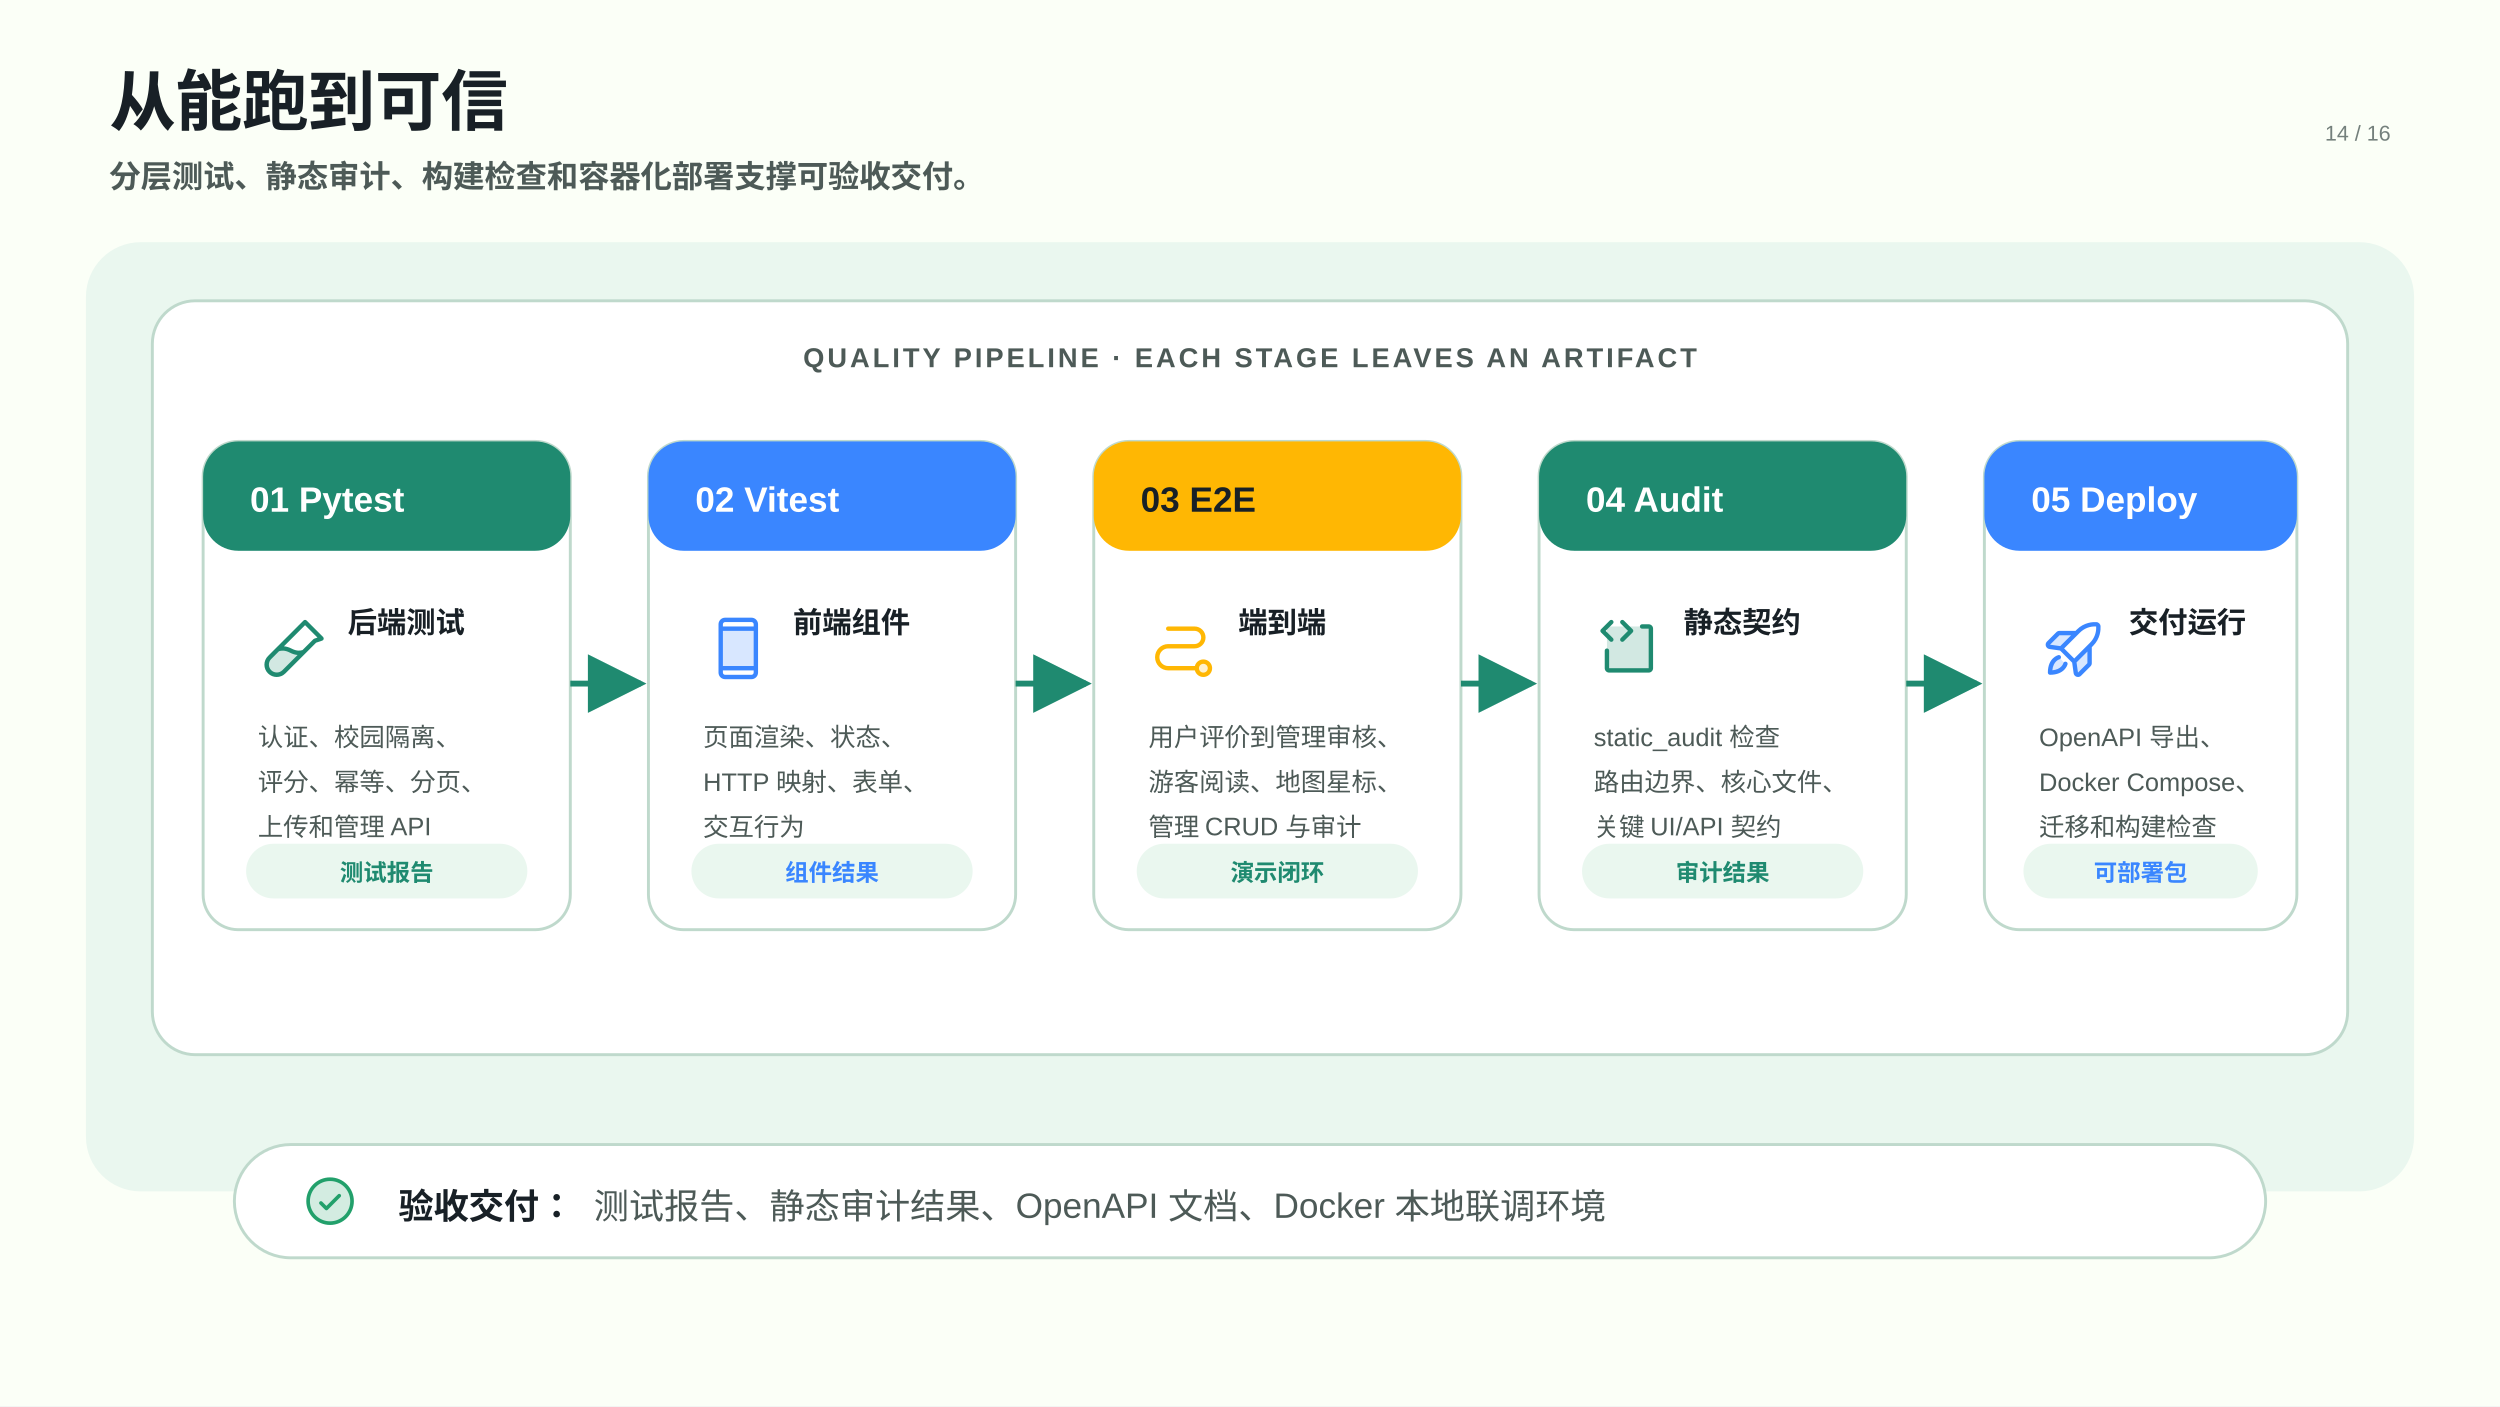
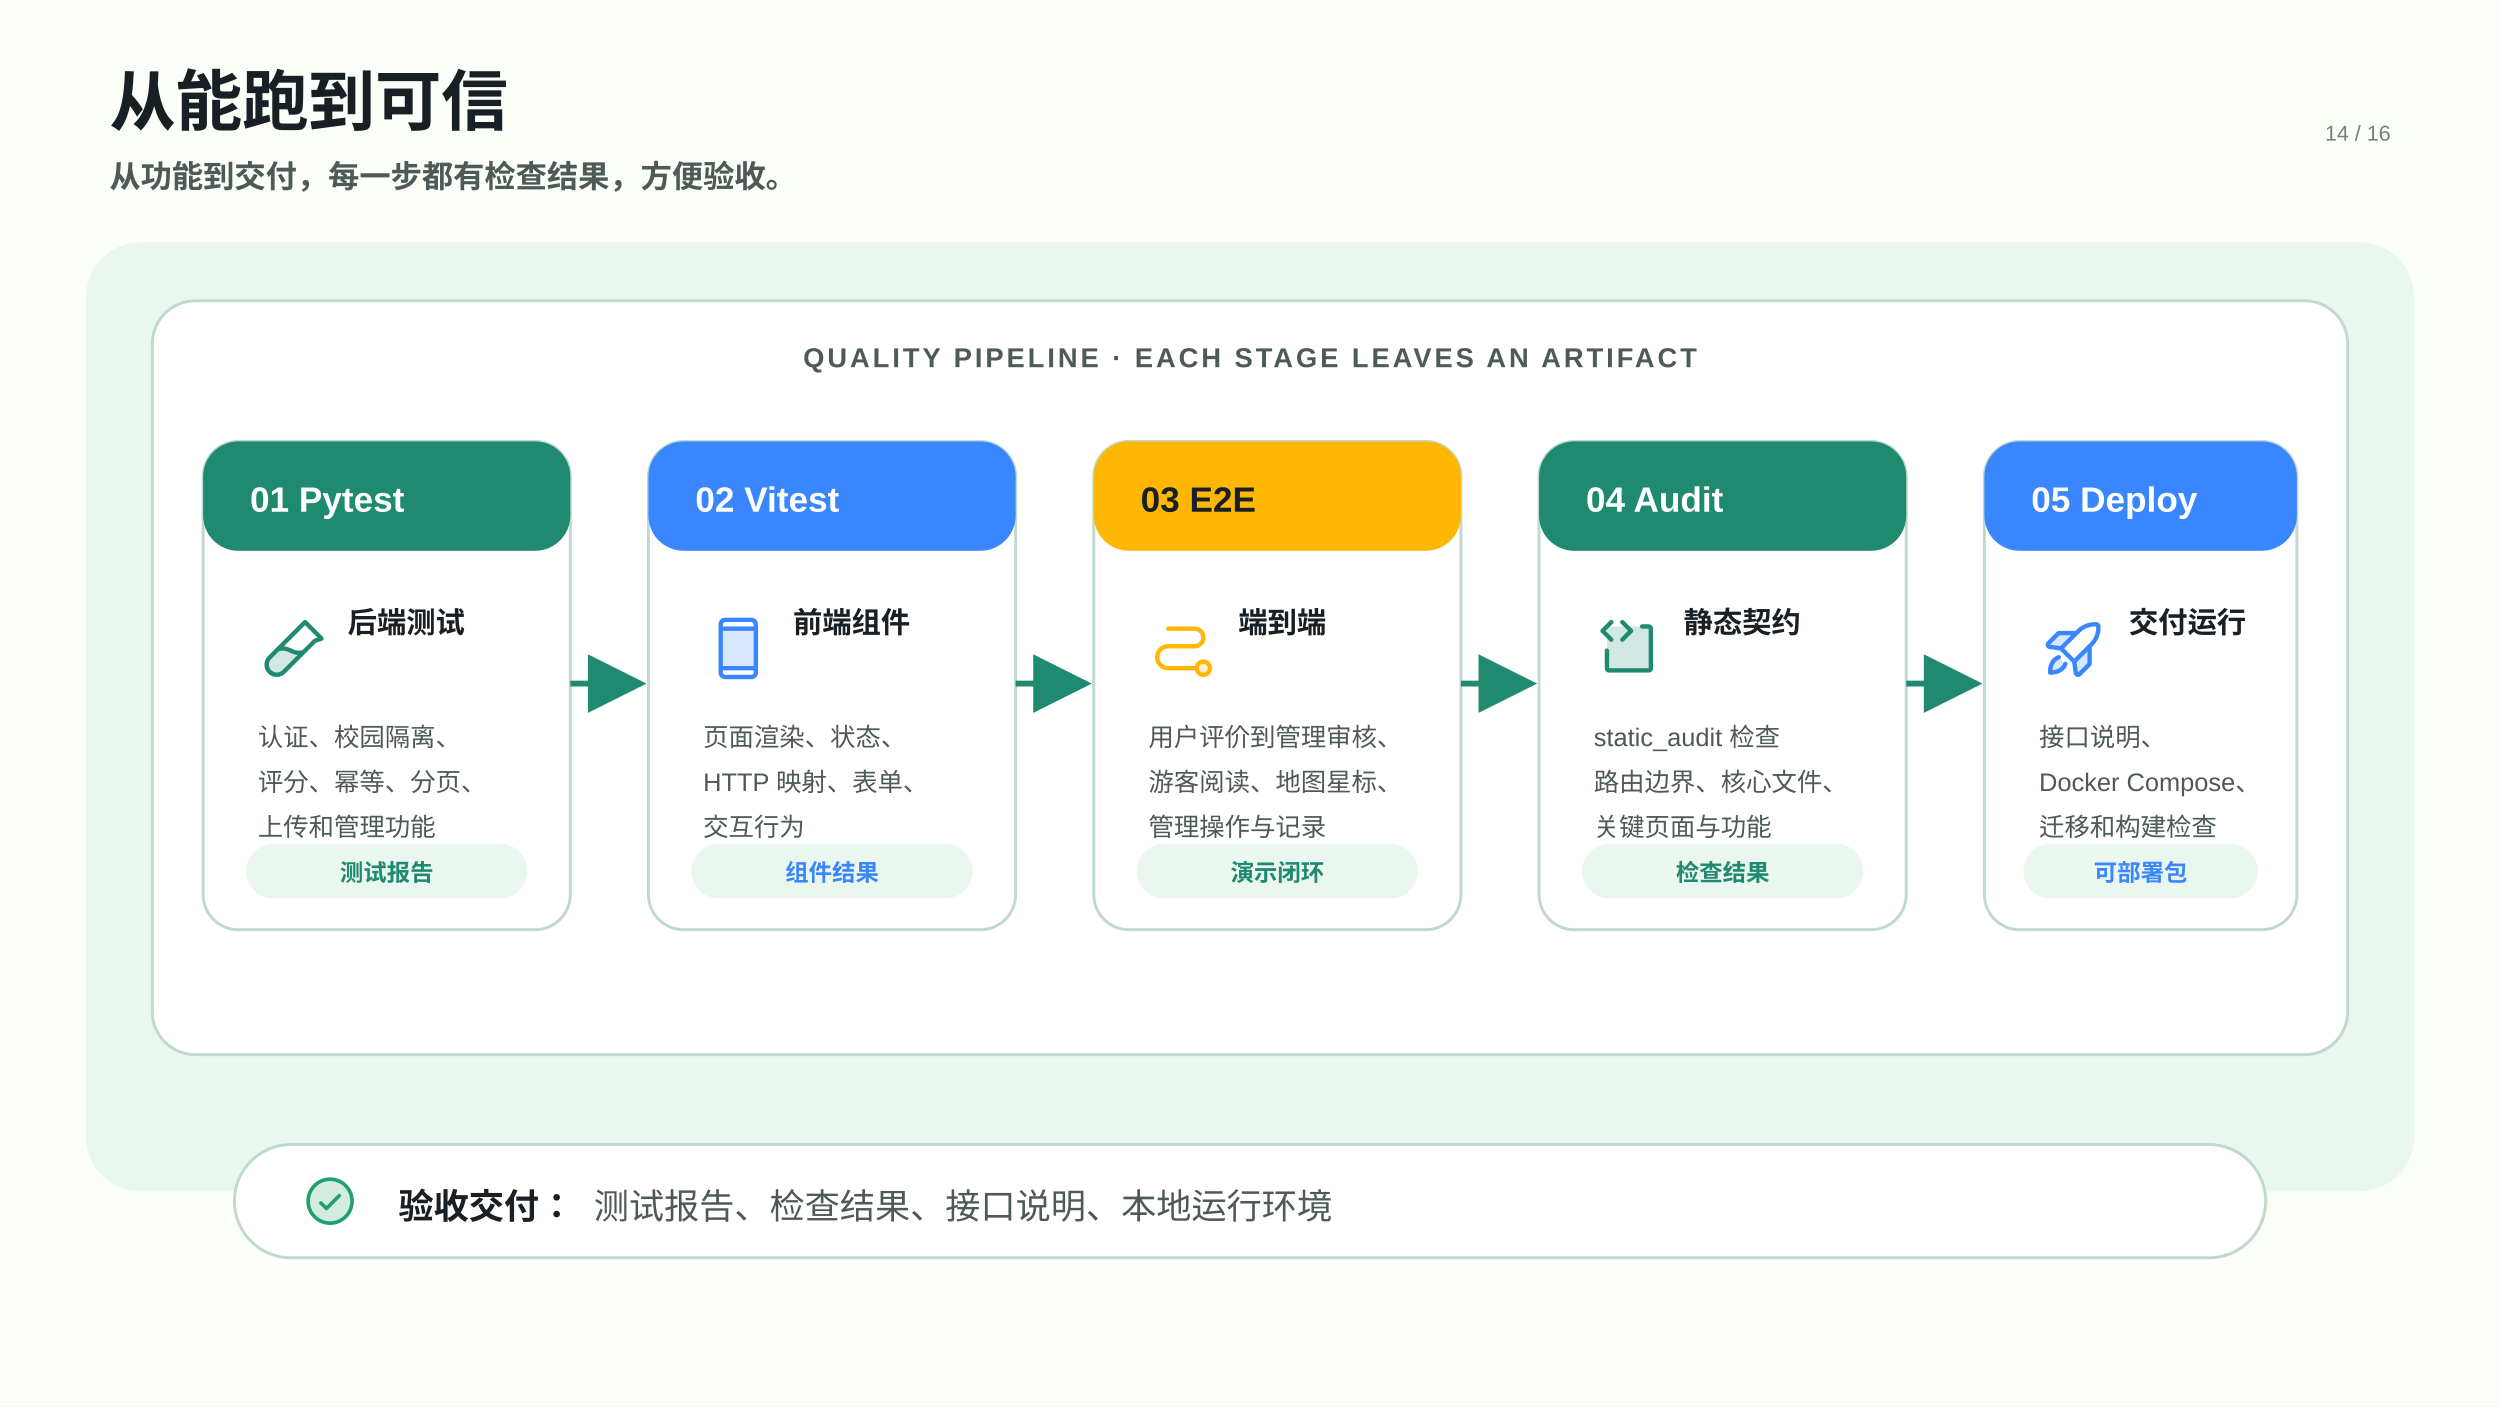
<svg xmlns="http://www.w3.org/2000/svg" viewBox="0 0 1280 720" width="1280" height="720">
  <defs>
    <marker id="arrowPrimary" markerWidth="10" markerHeight="10" refX="9" refY="5" orient="auto" markerUnits="strokeWidth">
      <path d="M0,0 L10,5 L0,10 Z" fill="#1F8A70" />
    </marker>
  </defs>
  <g id="background">
    <rect x="0" y="0" width="1280" height="720" fill="#FBFFF7" />
    <path fill="#EAF7EF" d="M72,124 H1208 A28,28 0 0 1 1236,152 V582 A28,28 0 0 1 1208,610 H72 A28,28 0 0 1 44,582 V152 A28,28 0 0 1 72,124 Z" />
  </g>
  <g id="header">
    <text x="56" y="64" font-family="'Trebuchet MS', 'Microsoft YaHei', 'PingFang SC', sans-serif" font-size="34" font-weight="800" fill="#182026">从能跑到可信</text>
-     <text x="56" y="96" font-family="'Microsoft YaHei', 'PingFang SC', Arial, sans-serif" font-size="16" font-weight="700" fill="#4D5A57">分层测试、静态审计、构建检查和容器化部署支撑可验收交付。</text>
+     <text x="56" y="96" font-family="'Microsoft YaHei', 'PingFang SC', Arial, sans-serif" font-size="16" font-weight="700" fill="#4D5A57">从功能到交付，每一步都有检查结果，方便验收。</text>
    <text x="1224" y="72" text-anchor="end" font-family="'Microsoft YaHei', 'PingFang SC', Arial, sans-serif" font-size="11" fill="#74807C">14 / 16</text>
  </g>
  <g id="pipeline-frame">
    <path fill="#FFFFFF" stroke="#BFD9CC" stroke-width="1.5" d="M100,154 H1180 A22,22 0 0 1 1202,176 V518 A22,22 0 0 1 1180,540 H100 A22,22 0 0 1 78,518 V176 A22,22 0 0 1 100,154 Z" />
    <text x="640" y="188" text-anchor="middle" font-family="'Microsoft YaHei', 'PingFang SC', Arial, sans-serif" font-size="14" font-weight="800" fill="#4D5A57" letter-spacing="1.5">QUALITY PIPELINE · EACH STAGE LEAVES AN ARTIFACT</text>
  </g>
  <g id="stage-backend">
    <path fill="#FFFFFF" stroke="#BFD9CC" stroke-width="1.5" d="M122,226 H274 A18,18 0 0 1 292,244 V458 A18,18 0 0 1 274,476 H122 A18,18 0 0 1 104,458 V244 A18,18 0 0 1 122,226 Z" />
    <path fill="#1F8A70" d="M122,226 H274 A18,18 0 0 1 292,244 V264 A18,18 0 0 1 274,282 H122 A18,18 0 0 1 104,264 V244 A18,18 0 0 1 122,226 Z" />
    <text x="128" y="262" font-family="'Microsoft YaHei', 'PingFang SC', Arial, sans-serif" font-size="18" font-weight="800" fill="#FFFFFF">01 Pytest</text>
    <g transform="translate(132, 314) scale(0.140625)" fill="#1F8A70">
      <path d="M167.18,140.82,94.77,213.23a36.77,36.77,0,0,1-52,0h0a36.77,36.77,0,0,1,0-52l30-30c9.37-3.65,25.78-6.36,47.18,4.82S157.81,144.47,167.18,140.82Z" opacity="0.2" />
      <path d="M237.66,86.34l-60-60a8,8,0,0,0-11.32,0L37.11,155.57a44.77,44.77,0,0,0,63.32,63.32L212.32,107l22.21-7.4a8,8,0,0,0,3.13-13.25ZM89.11,207.57a28.77,28.77,0,0,1-40.68-40.68l28.8-28.8c8.47-2.9,21.75-4,39.07,5,10.6,5.54,20.18,8,28.56,8.73ZM205.47,92.41a8,8,0,0,0-3.13,1.93l-39.57,39.57c-8.47,2.9-21.75,4-39.07-5-10.6-5.54-20.18-8-28.56-8.73L172,43.31,217.19,88.5Z" />
    </g>
    <text x="178" y="324" font-family="'Microsoft YaHei', 'PingFang SC', Arial, sans-serif" font-size="15" font-weight="800" fill="#182026">后端测试</text>
-     <text font-family="'Microsoft YaHei', 'PingFang SC', Arial, sans-serif" font-size="13" fill="#4D5A57" x="132" y="382">认证、校园隔离、</text>
-     <text font-family="'Microsoft YaHei', 'PingFang SC', Arial, sans-serif" font-size="13" fill="#4D5A57" x="132" y="405">评分、幂等、分页、</text>
-     <text font-family="'Microsoft YaHei', 'PingFang SC', Arial, sans-serif" font-size="13" fill="#4D5A57" x="132" y="428">上传和管理 API</text>
+     <text fill="#4D5A57" font-size="13" font-family="'Microsoft YaHei', 'PingFang SC', Arial, sans-serif" x="132" y="382">认证、校园隔离、</text>
+     <text fill="#4D5A57" font-size="13" font-family="'Microsoft YaHei', 'PingFang SC', Arial, sans-serif" x="132" y="405">评分、幂等、分页、</text>
+     <text fill="#4D5A57" font-size="13" font-family="'Microsoft YaHei', 'PingFang SC', Arial, sans-serif" x="132" y="428">上传和管理功能</text>
    <path fill="#EAF7EF" d="M140,432 H256 A14,14 0 0 1 270,446 V446 A14,14 0 0 1 256,460 H140 A14,14 0 0 1 126,446 V446 A14,14 0 0 1 140,432 Z" />
    <text x="198" y="451" text-anchor="middle" font-family="'Microsoft YaHei', 'PingFang SC', Arial, sans-serif" font-size="12" font-weight="800" fill="#1F8A70">测试报告</text>
  </g>
  <g id="stage-frontend">
    <path fill="#FFFFFF" stroke="#BFD9CC" stroke-width="1.5" d="M350,226 H502 A18,18 0 0 1 520,244 V458 A18,18 0 0 1 502,476 H350 A18,18 0 0 1 332,458 V244 A18,18 0 0 1 350,226 Z" />
    <path fill="#3A86FF" d="M350,226 H502 A18,18 0 0 1 520,244 V264 A18,18 0 0 1 502,282 H350 A18,18 0 0 1 332,264 V244 A18,18 0 0 1 350,226 Z" />
    <text x="356" y="262" font-family="'Microsoft YaHei', 'PingFang SC', Arial, sans-serif" font-size="18" font-weight="800" fill="#FFFFFF">02 Vitest</text>
    <g transform="translate(360, 314) scale(0.140625)" fill="#3A86FF">
      <path d="M192,56V200H64V56Z" opacity="0.2" />
      <path d="M176,16H80A24,24,0,0,0,56,40V216a24,24,0,0,0,24,24h96a24,24,0,0,0,24-24V40A24,24,0,0,0,176,16ZM72,64H184V192H72Zm8-32h96a8,8,0,0,1,8,8v8H72V40A8,8,0,0,1,80,32Zm96,192H80a8,8,0,0,1-8-8v-8H184v8A8,8,0,0,1,176,224Z" />
    </g>
    <text x="406" y="324" font-family="'Microsoft YaHei', 'PingFang SC', Arial, sans-serif" font-size="15" font-weight="800" fill="#182026">前端组件</text>
-     <text font-family="'Microsoft YaHei', 'PingFang SC', Arial, sans-serif" font-size="13" fill="#4D5A57" x="360" y="382">页面渲染、状态、</text>
-     <text font-family="'Microsoft YaHei', 'PingFang SC', Arial, sans-serif" font-size="13" fill="#4D5A57" x="360" y="405">HTTP 映射、表单、</text>
-     <text font-family="'Microsoft YaHei', 'PingFang SC', Arial, sans-serif" font-size="13" fill="#4D5A57" x="360" y="428">交互行为</text>
+     <text fill="#4D5A57" font-size="13" font-family="'Microsoft YaHei', 'PingFang SC', Arial, sans-serif" x="360" y="382">页面渲染、状态、</text>
+     <text fill="#4D5A57" font-size="13" font-family="'Microsoft YaHei', 'PingFang SC', Arial, sans-serif" x="360" y="405">HTTP 映射、表单、</text>
+     <text fill="#4D5A57" font-size="13" font-family="'Microsoft YaHei', 'PingFang SC', Arial, sans-serif" x="360" y="428">交互行为</text>
    <path fill="#EAF7EF" d="M368,432 H484 A14,14 0 0 1 498,446 V446 A14,14 0 0 1 484,460 H368 A14,14 0 0 1 354,446 V446 A14,14 0 0 1 368,432 Z" />
    <text x="426" y="451" text-anchor="middle" font-family="'Microsoft YaHei', 'PingFang SC', Arial, sans-serif" font-size="12" font-weight="800" fill="#3A86FF">组件结果</text>
  </g>
  <g id="stage-e2e">
    <path fill="#FFFFFF" stroke="#BFD9CC" stroke-width="1.5" d="M578,226 H730 A18,18 0 0 1 748,244 V458 A18,18 0 0 1 730,476 H578 A18,18 0 0 1 560,458 V244 A18,18 0 0 1 578,226 Z" />
    <path fill="#FFB703" d="M578,226 H730 A18,18 0 0 1 748,244 V264 A18,18 0 0 1 730,282 H578 A18,18 0 0 1 560,264 V244 A18,18 0 0 1 578,226 Z" />
    <text x="584" y="262" font-family="'Microsoft YaHei', 'PingFang SC', Arial, sans-serif" font-size="18" font-weight="800" fill="#182026">03 E2E</text>
    <g transform="translate(588, 314) scale(0.140625)" fill="#FFB703">
      <path d="M224,200a24,24,0,1,1-24-24A24,24,0,0,1,224,200Z" opacity="0.2" />
      <path d="M200,168a32.06,32.06,0,0,0-31,24H72a32,32,0,0,1,0-64h96a40,40,0,0,0,0-80H72a8,8,0,0,0,0,16h96a24,24,0,0,1,0,48H72a48,48,0,0,0,0,96h97a32,32,0,1,0,31-40Zm0,48a16,16,0,1,1,16-16A16,16,0,0,1,200,216Z" />
    </g>
    <text x="634" y="324" font-family="'Microsoft YaHei', 'PingFang SC', Arial, sans-serif" font-size="15" font-weight="800" fill="#182026">端到端</text>
-     <text font-family="'Microsoft YaHei', 'PingFang SC', Arial, sans-serif" font-size="13" fill="#4D5A57" x="588" y="382">用户评价到管理审核、</text>
-     <text font-family="'Microsoft YaHei', 'PingFang SC', Arial, sans-serif" font-size="13" fill="#4D5A57" x="588" y="405">游客阅读、地图星标、</text>
-     <text font-family="'Microsoft YaHei', 'PingFang SC', Arial, sans-serif" font-size="13" fill="#4D5A57" x="588" y="428">管理 CRUD 与审计</text>
+     <text fill="#4D5A57" font-size="13" font-family="'Microsoft YaHei', 'PingFang SC', Arial, sans-serif" x="588" y="382">用户评价到管理审核、</text>
+     <text fill="#4D5A57" font-size="13" font-family="'Microsoft YaHei', 'PingFang SC', Arial, sans-serif" x="588" y="405">游客阅读、地图星标、</text>
+     <text fill="#4D5A57" font-size="13" font-family="'Microsoft YaHei', 'PingFang SC', Arial, sans-serif" x="588" y="428">管理操作与记录</text>
    <path fill="#EAF7EF" d="M596,432 H712 A14,14 0 0 1 726,446 V446 A14,14 0 0 1 712,460 H596 A14,14 0 0 1 582,446 V446 A14,14 0 0 1 596,432 Z" />
    <text x="654" y="451" text-anchor="middle" font-family="'Microsoft YaHei', 'PingFang SC', Arial, sans-serif" font-size="12" font-weight="800" fill="#1F8A70">演示闭环</text>
  </g>
  <g id="stage-contract">
    <path fill="#FFFFFF" stroke="#BFD9CC" stroke-width="1.5" d="M806,226 H958 A18,18 0 0 1 976,244 V458 A18,18 0 0 1 958,476 H806 A18,18 0 0 1 788,458 V244 A18,18 0 0 1 806,226 Z" />
    <path fill="#1F8A70" d="M806,226 H958 A18,18 0 0 1 976,244 V264 A18,18 0 0 1 958,282 H806 A18,18 0 0 1 788,264 V244 A18,18 0 0 1 806,226 Z" />
    <text x="812" y="262" font-family="'Microsoft YaHei', 'PingFang SC', Arial, sans-serif" font-size="18" font-weight="800" fill="#FFFFFF">04 Audit</text>
    <g transform="translate(816, 314) scale(0.140625)" fill="#1F8A70">
      <path d="M208,56V200a8,8,0,0,1-8,8H56a8,8,0,0,1-8-8V56a8,8,0,0,1,8-8H200A8,8,0,0,1,208,56Z" opacity="0.2" />
      <path d="M58.34,101.66l-32-32a8,8,0,0,1,0-11.32l32-32A8,8,0,0,1,69.66,37.66L43.31,64,69.66,90.34a8,8,0,0,1-11.32,11.32Zm40,0a8,8,0,0,0,11.32,0l32-32a8,8,0,0,0,0-11.32l-32-32A8,8,0,0,0,98.34,37.66L124.69,64,98.34,90.34A8,8,0,0,0,98.34,101.66ZM200,40H176a8,8,0,0,0,0,16h24V200H56V136a8,8,0,0,0-16,0v64a16,16,0,0,0,16,16H200a16,16,0,0,0,16-16V56A16,16,0,0,0,200,40Z" />
    </g>
    <text x="862" y="324" font-family="'Microsoft YaHei', 'PingFang SC', Arial, sans-serif" font-size="15" font-weight="800" fill="#182026">静态契约</text>
-     <text font-family="'Microsoft YaHei', 'PingFang SC', Arial, sans-serif" font-size="13" fill="#4D5A57" x="816" y="382">static_audit 检查</text>
-     <text font-family="'Microsoft YaHei', 'PingFang SC', Arial, sans-serif" font-size="13" fill="#4D5A57" x="816" y="405">路由边界、核心文件、</text>
-     <text font-family="'Microsoft YaHei', 'PingFang SC', Arial, sans-serif" font-size="13" fill="#4D5A57" x="816" y="428">关键 UI/API 契约</text>
+     <text fill="#4D5A57" font-size="13" font-family="'Microsoft YaHei', 'PingFang SC', Arial, sans-serif" x="816" y="382">static_audit 检查</text>
+     <text fill="#4D5A57" font-size="13" font-family="'Microsoft YaHei', 'PingFang SC', Arial, sans-serif" x="816" y="405">路由边界、核心文件、</text>
+     <text fill="#4D5A57" font-size="13" font-family="'Microsoft YaHei', 'PingFang SC', Arial, sans-serif" x="816" y="428">关键页面与功能</text>
    <path fill="#EAF7EF" d="M824,432 H940 A14,14 0 0 1 954,446 V446 A14,14 0 0 1 940,460 H824 A14,14 0 0 1 810,446 V446 A14,14 0 0 1 824,432 Z" />
-     <text x="882" y="451" text-anchor="middle" font-family="'Microsoft YaHei', 'PingFang SC', Arial, sans-serif" font-size="12" font-weight="800" fill="#1F8A70">审计结果</text>
+     <text x="882" y="451" text-anchor="middle" font-family="'Microsoft YaHei', 'PingFang SC', Arial, sans-serif" font-size="12" font-weight="800" fill="#1F8A70">检查结果</text>
  </g>
  <g id="stage-deploy">
    <path fill="#FFFFFF" stroke="#BFD9CC" stroke-width="1.5" d="M1034,226 H1158 A18,18 0 0 1 1176,244 V458 A18,18 0 0 1 1158,476 H1034 A18,18 0 0 1 1016,458 V244 A18,18 0 0 1 1034,226 Z" />
    <path fill="#3A86FF" d="M1034,226 H1158 A18,18 0 0 1 1176,244 V264 A18,18 0 0 1 1158,282 H1034 A18,18 0 0 1 1016,264 V244 A18,18 0 0 1 1034,226 Z" />
    <text x="1040" y="262" font-family="'Microsoft YaHei', 'PingFang SC', Arial, sans-serif" font-size="18" font-weight="800" fill="#FFFFFF">05 Deploy</text>
    <g transform="translate(1044, 314) scale(0.140625)" fill="#3A86FF">
      <path d="M72,160l24,24s-8,32-56,32C40,168,72,160,72,160Zm64-88H74.35a8,8,0,0,0-5.65,2.34L34.35,108.69a8,8,0,0,0,4.53,13.57L80,128Zm-8,104,5.74,41.12a8,8,0,0,0,13.57,4.53l34.35-34.35a8,8,0,0,0,2.34-5.65V120Z" opacity="0.2" />
      <path d="M103.77,185.94C103.38,187.49,93.63,224,40,224a8,8,0,0,1-8-8c0-53.63,36.51-63.38,38.06-63.77a8,8,0,0,1,3.88,15.53c-.9.25-22.42,6.54-25.56,39.86C81.7,204.48,88,183,88.26,182a8,8,0,0,1,15.51,4Zm93-67.4L192,123.31v58.33A15.91,15.91,0,0,1,187.32,193L153,227.3A15.91,15.91,0,0,1,141.7,232a16.11,16.11,0,0,1-5.1-.83,15.94,15.94,0,0,1-10.78-12.92l-5.37-38.49L76.24,135.55l-38.47-5.37A16,16,0,0,1,28.7,103L63,68.68A15.91,15.91,0,0,1,74.36,64h58.33l4.77-4.77c26.68-26.67,58.83-27.82,71.41-27.07a16,16,0,0,1,15,15C224.6,59.71,223.45,91.86,196.78,118.54ZM40,114.34l37.15,5.18L116.69,80H74.36ZM91.32,128,128,164.68l57.45-57.45a76.46,76.46,0,0,0,22.42-59.16,76.64,76.64,0,0,0-59.11,22.47ZM176,139.31l-39.53,39.53L141.67,216,176,181.64Z" />
    </g>
    <text x="1090" y="324" font-family="'Microsoft YaHei', 'PingFang SC', Arial, sans-serif" font-size="15" font-weight="800" fill="#182026">交付运行</text>
-     <text font-family="'Microsoft YaHei', 'PingFang SC', Arial, sans-serif" font-size="13" fill="#4D5A57" x="1044" y="382">OpenAPI 导出、</text>
-     <text font-family="'Microsoft YaHei', 'PingFang SC', Arial, sans-serif" font-size="13" fill="#4D5A57" x="1044" y="405">Docker Compose、</text>
-     <text font-family="'Microsoft YaHei', 'PingFang SC', Arial, sans-serif" font-size="13" fill="#4D5A57" x="1044" y="428">迁移和构建检查</text>
+     <text fill="#4D5A57" font-size="13" font-family="'Microsoft YaHei', 'PingFang SC', Arial, sans-serif" x="1044" y="382">接口说明、</text>
+     <text fill="#4D5A57" font-size="13" font-family="'Microsoft YaHei', 'PingFang SC', Arial, sans-serif" x="1044" y="405">Docker Compose、</text>
+     <text fill="#4D5A57" font-size="13" font-family="'Microsoft YaHei', 'PingFang SC', Arial, sans-serif" x="1044" y="428">迁移和构建检查</text>
    <path fill="#EAF7EF" d="M1050,432 H1142 A14,14 0 0 1 1156,446 V446 A14,14 0 0 1 1142,460 H1050 A14,14 0 0 1 1036,446 V446 A14,14 0 0 1 1050,432 Z" />
    <text x="1096" y="451" text-anchor="middle" font-family="'Microsoft YaHei', 'PingFang SC', Arial, sans-serif" font-size="12" font-weight="800" fill="#3A86FF">可部署包</text>
  </g>
  <g id="pipeline-arrows">
    <line x1="292" y1="350" x2="328" y2="350" stroke="#1F8A70" stroke-width="3" marker-end="url(#arrowPrimary)" />
    <line x1="520" y1="350" x2="556" y2="350" stroke="#1F8A70" stroke-width="3" marker-end="url(#arrowPrimary)" />
    <line x1="748" y1="350" x2="784" y2="350" stroke="#1F8A70" stroke-width="3" marker-end="url(#arrowPrimary)" />
    <line x1="976" y1="350" x2="1012" y2="350" stroke="#1F8A70" stroke-width="3" marker-end="url(#arrowPrimary)" />
  </g>
  <g id="bottom-artifacts">
    <path fill="#FFFFFF" stroke="#BFD9CC" stroke-width="1.5" d="M149,586 H1131 A29,29 0 0 1 1160,615 V615 A29,29 0 0 1 1131,644 H149 A29,29 0 0 1 120,615 V615 A29,29 0 0 1 149,586 Z" />
    <g transform="translate(154, 600) scale(0.117188)" fill="#22A06B">
      <path d="M224,128a96,96,0,1,1-96-96A96,96,0,0,1,224,128Z" opacity="0.2" />
      <path d="M173.66,98.34a8,8,0,0,1,0,11.32l-56,56a8,8,0,0,1-11.32,0l-24-24a8,8,0,0,1,11.32-11.32L112,148.69l50.34-50.35A8,8,0,0,1,173.66,98.34ZM232,128A104,104,0,1,1,128,24,104.11,104.11,0,0,1,232,128Zm-16,0a88,88,0,1,0-88,88A88.1,88.1,0,0,0,216,128Z" />
    </g>
    <text x="204" y="624" font-family="'Microsoft YaHei', 'PingFang SC', Arial, sans-serif" font-size="18" font-weight="800" fill="#182026">验收交付：</text>
-     <text x="304" y="624" font-family="'Microsoft YaHei', 'PingFang SC', Arial, sans-serif" font-size="18" fill="#4D5A57">测试报告、静态审计结果、OpenAPI 文档、Docker 本地联调环境</text>
+     <text x="304" y="624" font-family="'Microsoft YaHei', 'PingFang SC', Arial, sans-serif" font-size="18" fill="#4D5A57">测试报告、检查结果、接口说明、本地运行环境</text>
  </g>
</svg>
